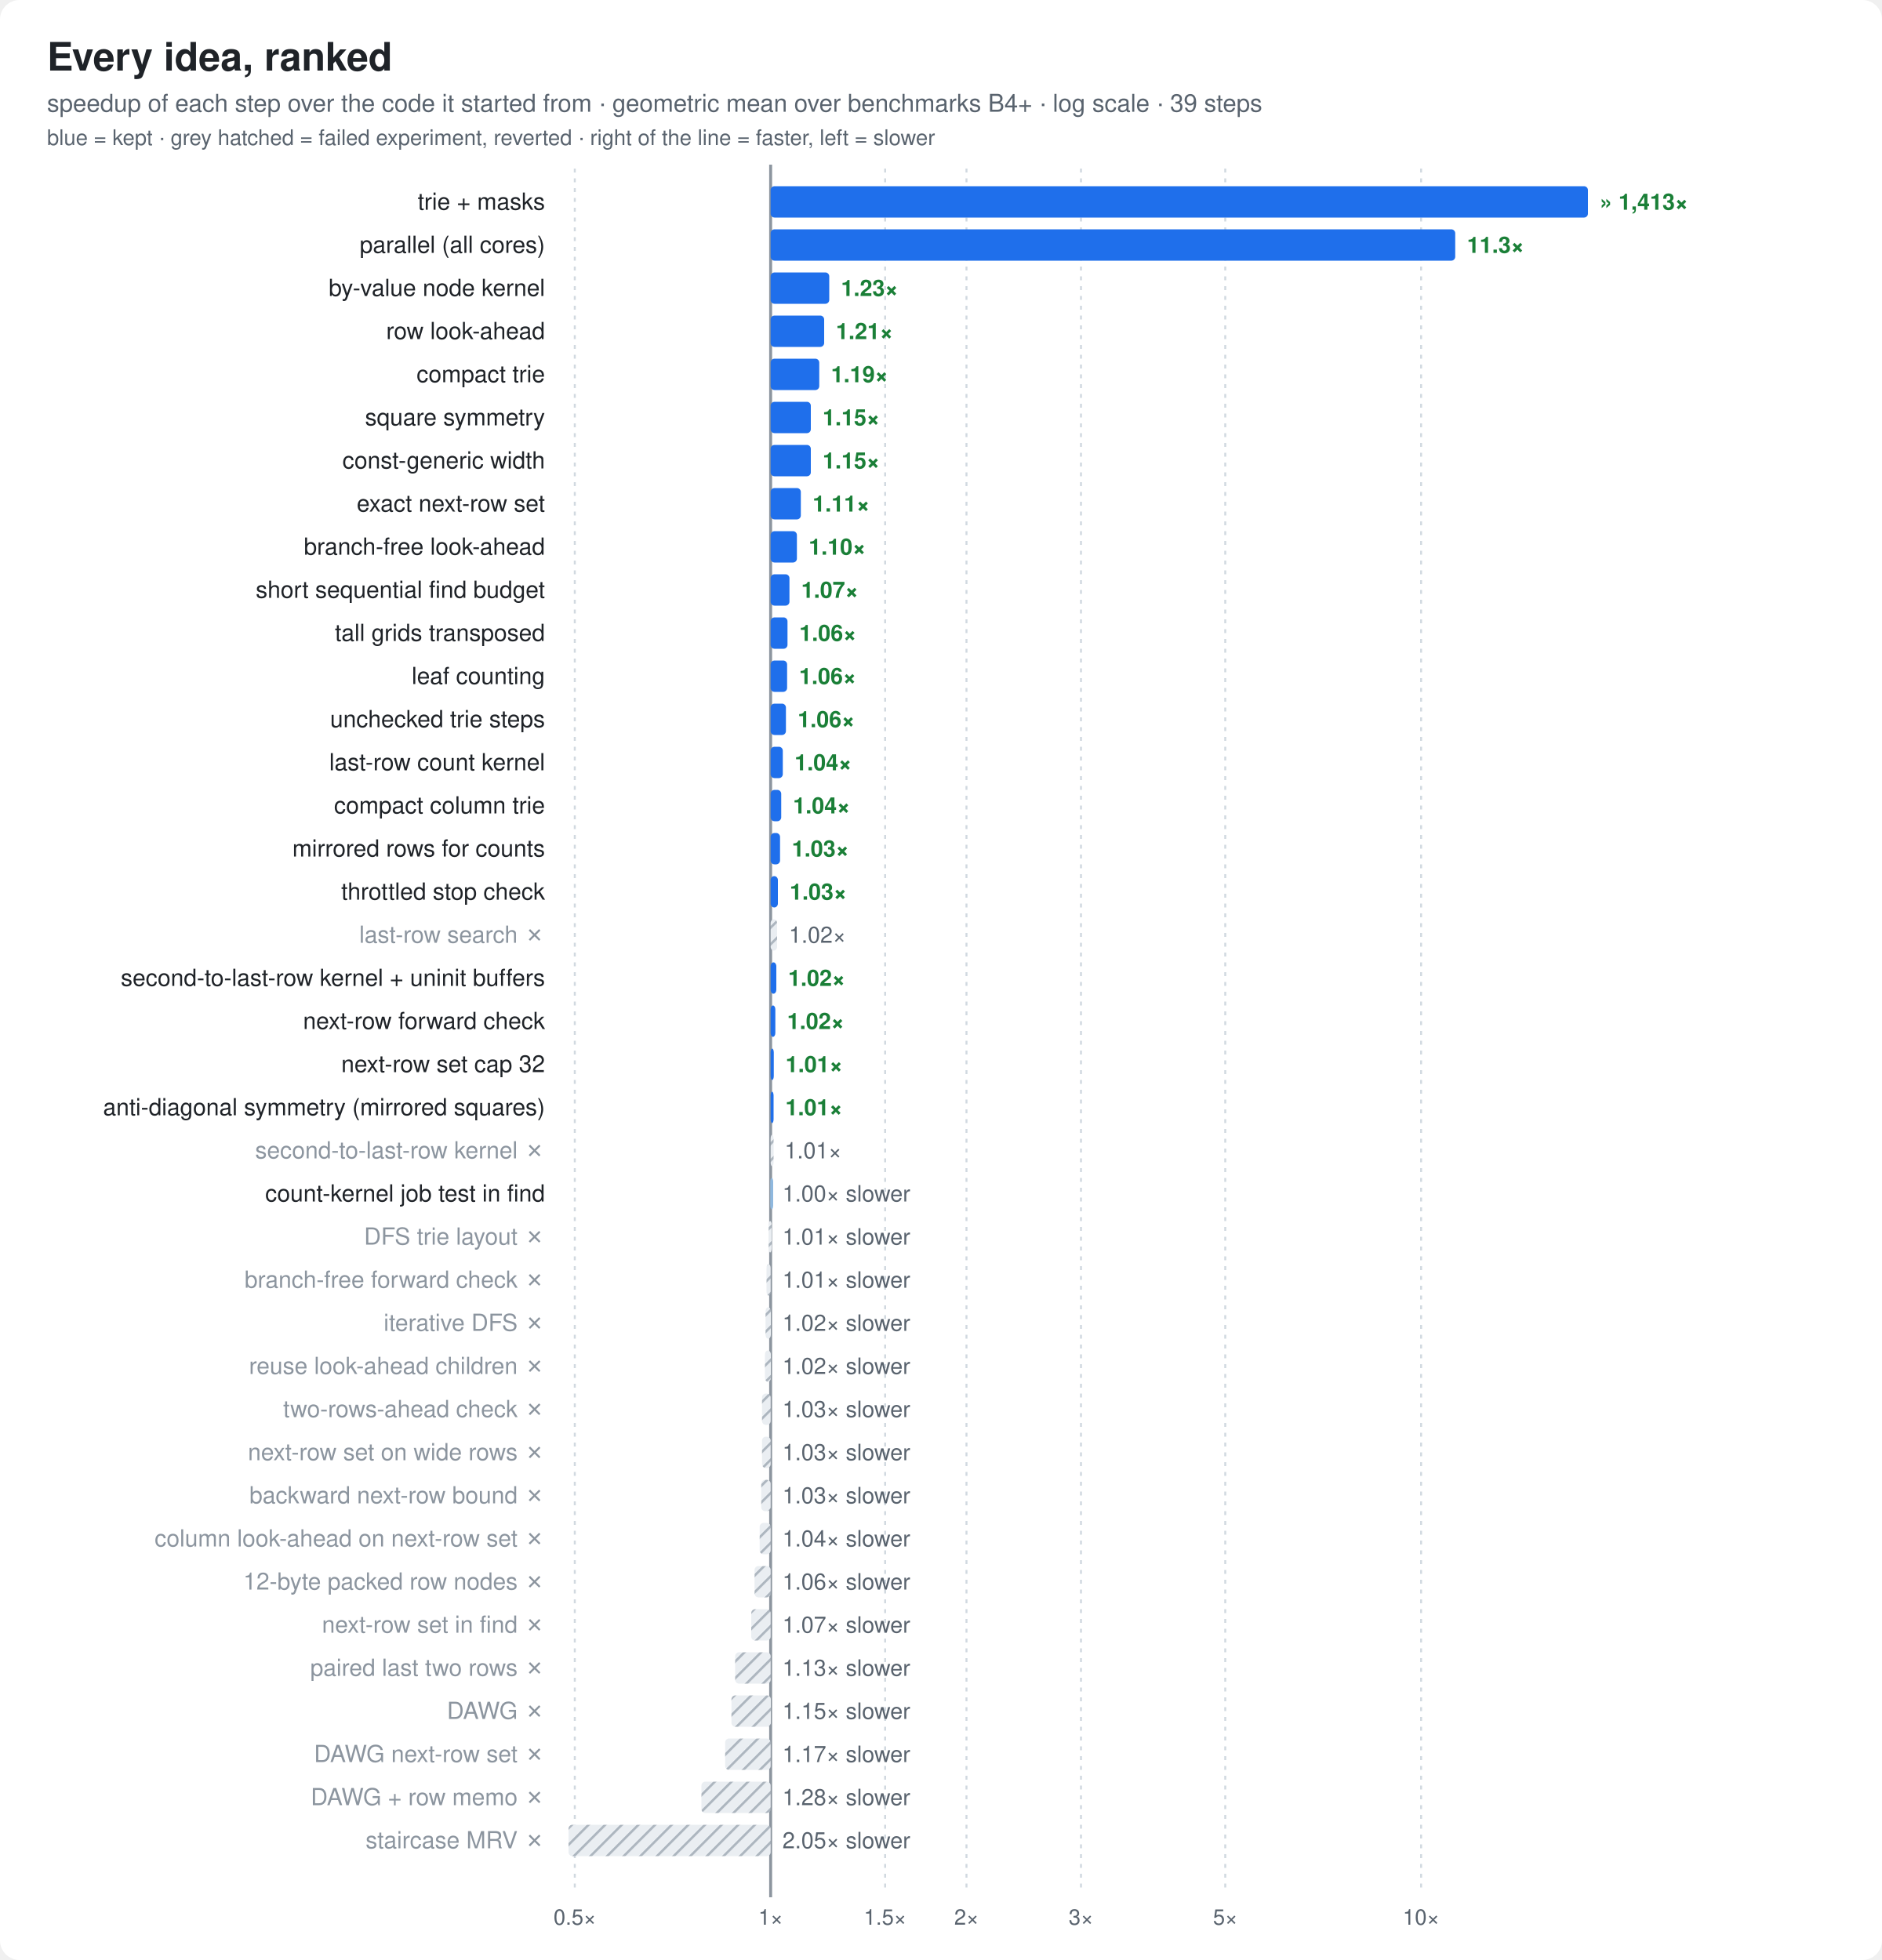
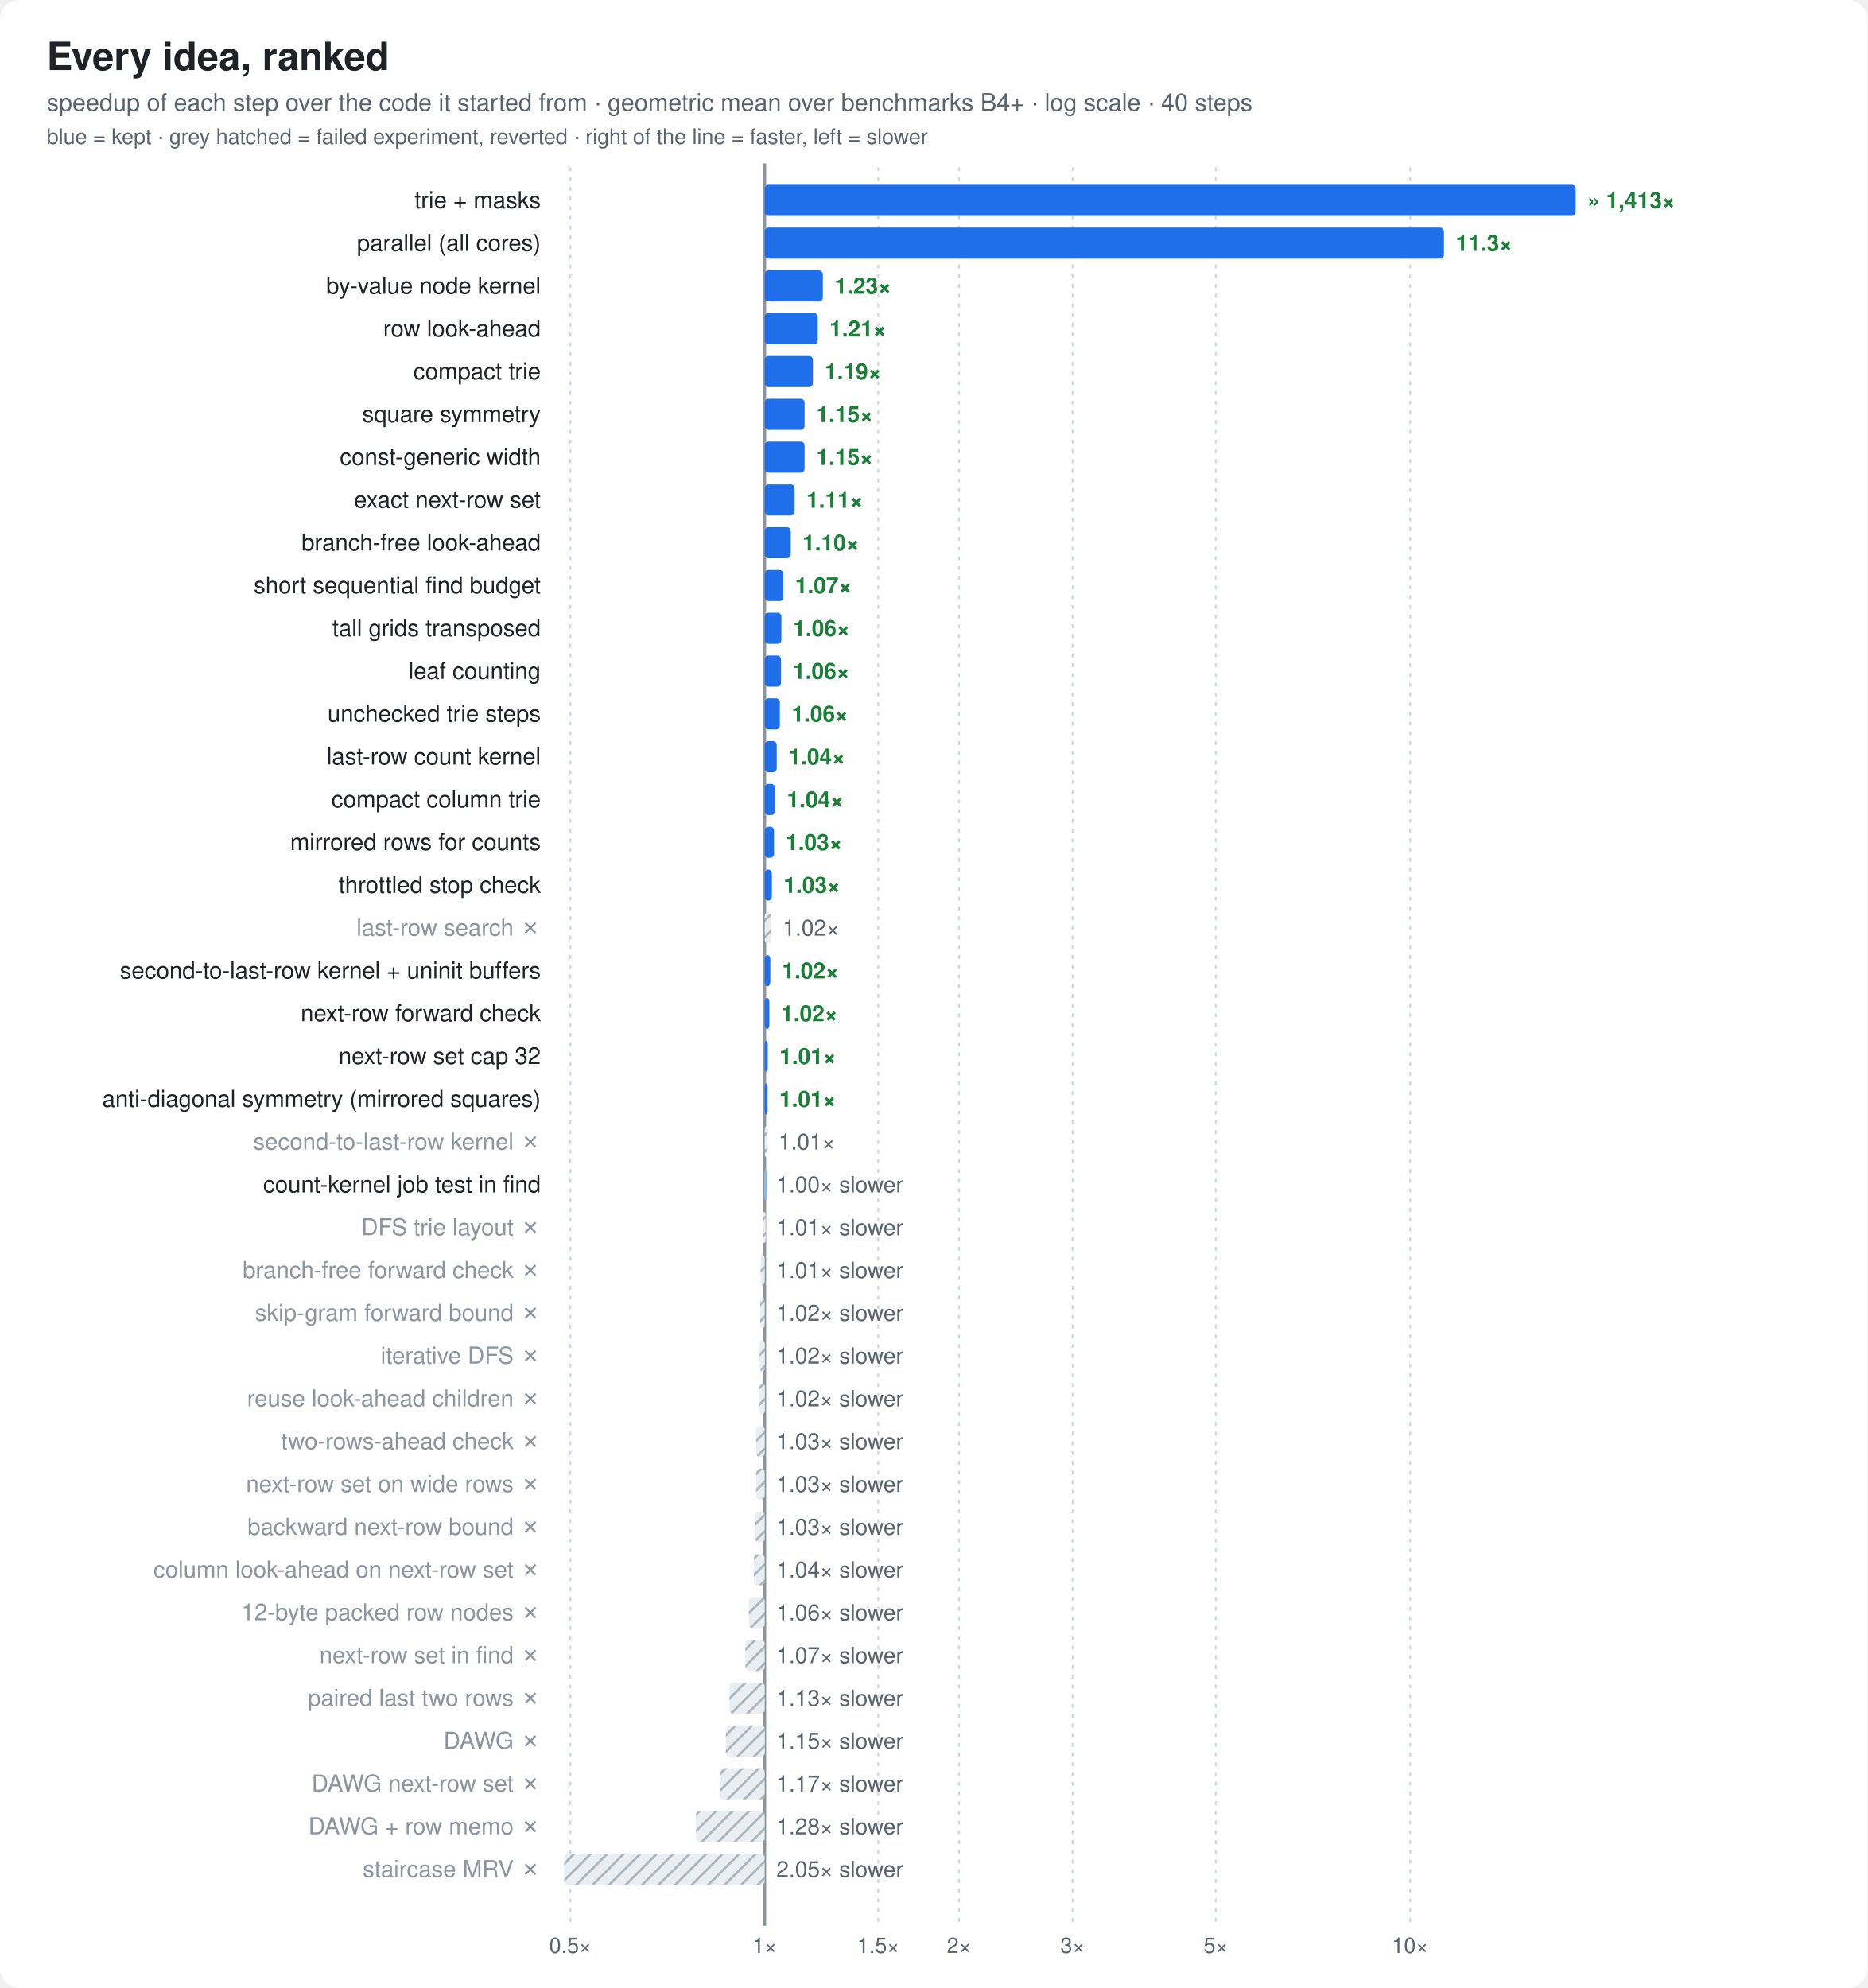
- <svg xmlns="http://www.w3.org/2000/svg" width="960" height="1000" viewBox="0 0 960 1000" font-family="ui-sans-serif,-apple-system,Segoe UI,Helvetica,Arial,sans-serif">
+ <svg xmlns="http://www.w3.org/2000/svg" width="960" height="1022" viewBox="0 0 960 1022" font-family="ui-sans-serif,-apple-system,Segoe UI,Helvetica,Arial,sans-serif">
  <style>
  .bg{fill:#ffffff} .t{fill:#1f2328} .m{fill:#59636e} .g{stroke:#d1d9e0}
  .bar{fill:#8fb8de} .best{fill:#1f6feb} .x{fill:#1a7f37;font-weight:600}
  .fail{fill:url(#hatch)} .hs{stroke:#afb8c1} .hb{fill:#eaeef2} .f{fill:#cf222e;font-weight:600}
  .ft{fill:#8c959f} .cur{fill:#1f6feb;font-weight:700}
  .ln{stroke:#1f6feb;fill:none} .lnf{fill:#1f6feb} .ctx{stroke:#afb8c1;fill:none} .ring{stroke:#ffffff}
  .fx{stroke:#8c959f;fill:none} .area{fill:#1f6feb;fill-opacity:.08} .tile{fill:#f6f8fa;stroke:#d1d9e0}
  .big{fill:#1f6feb;font-weight:800}
  .s2{stroke:#eb6834;fill:none} .s2f{fill:#eb6834} .s3{stroke:#1baf7a;fill:none} .s3f{fill:#1baf7a}
  @media (prefers-color-scheme: dark){
    .s2{stroke:#d95926} .s2f{fill:#d95926} .s3{stroke:#199e70} .s3f{fill:#199e70}
    .bg{fill:#0d1117} .t{fill:#e6edf3} .m{fill:#9198a1} .g{stroke:#30363d}
    .bar{fill:#2f5f8f} .best{fill:#4493f8} .x{fill:#3fb950}
    .hs{stroke:#484f58} .hb{fill:#21262d} .f{fill:#f85149} .ft{fill:#6e7681} .cur{fill:#4493f8}
    .ln{stroke:#4493f8} .lnf{fill:#4493f8} .ctx{stroke:#484f58} .ring{stroke:#0d1117}
    .fx{stroke:#6e7681} .area{fill:#4493f8;fill-opacity:.10} .tile{fill:#161b22;stroke:#30363d} .big{fill:#4493f8}
  }
</style>
  <defs>
    <pattern id="hatch" width="6" height="6" patternUnits="userSpaceOnUse" patternTransform="rotate(45)">
      <rect class="hb" width="6" height="6" />
      <line class="hs" x1="0" y1="0" x2="0" y2="6" stroke-width="2.5" />
    </pattern>
  </defs>
-   <rect class="bg" width="960" height="1000" rx="10" />
+   <rect class="bg" width="960" height="1022" rx="10" />
  <text class="t" x="24" y="36" font-size="20" font-weight="800">Every idea, ranked</text>
-   <text class="m" x="24" y="57" font-size="12.5">speedup of each step over the code it started from · geometric mean over benchmarks B4+ · log scale · 39 steps</text>
+   <text class="m" x="24" y="57" font-size="12.5">speedup of each step over the code it started from · geometric mean over benchmarks B4+ · log scale · 40 steps</text>
  <text class="m" x="24" y="74" font-size="11">blue = kept · grey hatched = failed experiment, reverted · right of the line = faster, left = slower</text>
-   <line class="g" x1="293.2" x2="293.2" y1="86" y2="966" stroke-dasharray="2 3" />
-   <text class="m" x="293.2" y="982" font-size="11" text-anchor="middle">0.5×</text>
-   <line class="g" x1="393.1" x2="393.1" y1="86" y2="966" stroke-dasharray="2 3" />
-   <text class="m" x="393.1" y="982" font-size="11" text-anchor="middle">1×</text>
-   <line class="g" x1="451.5" x2="451.5" y1="86" y2="966" stroke-dasharray="2 3" />
-   <text class="m" x="451.5" y="982" font-size="11" text-anchor="middle">1.5×</text>
-   <line class="g" x1="493.0" x2="493.0" y1="86" y2="966" stroke-dasharray="2 3" />
-   <text class="m" x="493.0" y="982" font-size="11" text-anchor="middle">2×</text>
-   <line class="g" x1="551.4" x2="551.4" y1="86" y2="966" stroke-dasharray="2 3" />
-   <text class="m" x="551.4" y="982" font-size="11" text-anchor="middle">3×</text>
-   <line class="g" x1="625.0" x2="625.0" y1="86" y2="966" stroke-dasharray="2 3" />
-   <text class="m" x="625.0" y="982" font-size="11" text-anchor="middle">5×</text>
-   <line class="g" x1="724.9" x2="724.9" y1="86" y2="966" stroke-dasharray="2 3" />
-   <text class="m" x="724.9" y="982" font-size="11" text-anchor="middle">10×</text>
-   <line class="fx" x1="393.1" x2="393.1" y1="84" y2="968" stroke-width="1.5" />
+   <line class="g" x1="293.2" x2="293.2" y1="86" y2="988" stroke-dasharray="2 3" />
+   <text class="m" x="293.2" y="1004" font-size="11" text-anchor="middle">0.5×</text>
+   <line class="g" x1="393.1" x2="393.1" y1="86" y2="988" stroke-dasharray="2 3" />
+   <text class="m" x="393.1" y="1004" font-size="11" text-anchor="middle">1×</text>
+   <line class="g" x1="451.5" x2="451.5" y1="86" y2="988" stroke-dasharray="2 3" />
+   <text class="m" x="451.5" y="1004" font-size="11" text-anchor="middle">1.5×</text>
+   <line class="g" x1="493.0" x2="493.0" y1="86" y2="988" stroke-dasharray="2 3" />
+   <text class="m" x="493.0" y="1004" font-size="11" text-anchor="middle">2×</text>
+   <line class="g" x1="551.4" x2="551.4" y1="86" y2="988" stroke-dasharray="2 3" />
+   <text class="m" x="551.4" y="1004" font-size="11" text-anchor="middle">3×</text>
+   <line class="g" x1="625.0" x2="625.0" y1="86" y2="988" stroke-dasharray="2 3" />
+   <text class="m" x="625.0" y="1004" font-size="11" text-anchor="middle">5×</text>
+   <line class="g" x1="724.9" x2="724.9" y1="86" y2="988" stroke-dasharray="2 3" />
+   <text class="m" x="724.9" y="1004" font-size="11" text-anchor="middle">10×</text>
+   <line class="fx" x1="393.1" x2="393.1" y1="84" y2="990" stroke-width="1.5" />
  <rect class="best" x="393.1" y="95" width="416.9" height="16" rx="2" />
  <text class="t" x="278" y="107.0" font-size="12" text-anchor="end">trie + masks</text>
  <text class="x" x="816.0" y="107.0" font-size="11.5" text-anchor="start">» 1,413×</text>
  <rect class="best" x="393.1" y="117" width="349.2" height="16" rx="2" />
  <text class="t" x="278" y="129.0" font-size="12" text-anchor="end">parallel (all cores)</text>
  <text class="x" x="748.3" y="129.0" font-size="11.5" text-anchor="start">11.3×</text>
  <rect class="best" x="393.1" y="139" width="29.9" height="16" rx="2" />
  <text class="t" x="278" y="151.0" font-size="12" text-anchor="end">by-value node kernel</text>
  <text class="x" x="429.0" y="151.0" font-size="11.5" text-anchor="start">1.23×</text>
  <rect class="best" x="393.1" y="161" width="27.3" height="16" rx="2" />
  <text class="t" x="278" y="173.0" font-size="12" text-anchor="end">row look-ahead</text>
  <text class="x" x="426.4" y="173.0" font-size="11.5" text-anchor="start">1.21×</text>
  <rect class="best" x="393.1" y="183" width="24.8" height="16" rx="2" />
  <text class="t" x="278" y="195.0" font-size="12" text-anchor="end">compact trie</text>
  <text class="x" x="423.9" y="195.0" font-size="11.5" text-anchor="start">1.19×</text>
  <rect class="best" x="393.1" y="205" width="20.5" height="16" rx="2" />
  <text class="t" x="278" y="217.0" font-size="12" text-anchor="end">square symmetry</text>
  <text class="x" x="419.6" y="217.0" font-size="11.5" text-anchor="start">1.15×</text>
  <rect class="best" x="393.1" y="227" width="20.5" height="16" rx="2" />
  <text class="t" x="278" y="239.0" font-size="12" text-anchor="end">const-generic width</text>
  <text class="x" x="419.6" y="239.0" font-size="11.5" text-anchor="start">1.15×</text>
  <rect class="best" x="393.1" y="249" width="15.4" height="16" rx="2" />
  <text class="t" x="278" y="261.0" font-size="12" text-anchor="end">exact next-row set</text>
  <text class="x" x="414.5" y="261.0" font-size="11.5" text-anchor="start">1.11×</text>
  <rect class="best" x="393.1" y="271" width="13.4" height="16" rx="2" />
  <text class="t" x="278" y="283.0" font-size="12" text-anchor="end">branch-free look-ahead</text>
  <text class="x" x="412.5" y="283.0" font-size="11.5" text-anchor="start">1.10×</text>
  <rect class="best" x="393.1" y="293" width="9.6" height="16" rx="2" />
  <text class="t" x="278" y="305.0" font-size="12" text-anchor="end">short sequential find budget</text>
  <text class="x" x="408.7" y="305.0" font-size="11.5" text-anchor="start">1.07×</text>
  <rect class="best" x="393.1" y="315" width="8.6" height="16" rx="2" />
  <text class="t" x="278" y="327.0" font-size="12" text-anchor="end">tall grids transposed</text>
  <text class="x" x="407.7" y="327.0" font-size="11.5" text-anchor="start">1.06×</text>
  <rect class="best" x="393.1" y="337" width="8.4" height="16" rx="2" />
  <text class="t" x="278" y="349.0" font-size="12" text-anchor="end">leaf counting</text>
  <text class="x" x="407.6" y="349.0" font-size="11.5" text-anchor="start">1.06×</text>
  <rect class="best" x="393.1" y="359" width="7.8" height="16" rx="2" />
  <text class="t" x="278" y="371.0" font-size="12" text-anchor="end">unchecked trie steps</text>
  <text class="x" x="406.9" y="371.0" font-size="11.5" text-anchor="start">1.06×</text>
  <rect class="best" x="393.1" y="381" width="6.2" height="16" rx="2" />
  <text class="t" x="278" y="393.0" font-size="12" text-anchor="end">last-row count kernel</text>
  <text class="x" x="405.3" y="393.0" font-size="11.5" text-anchor="start">1.04×</text>
  <rect class="best" x="393.1" y="403" width="5.4" height="16" rx="2" />
  <text class="t" x="278" y="415.0" font-size="12" text-anchor="end">compact column trie</text>
  <text class="x" x="404.5" y="415.0" font-size="11.5" text-anchor="start">1.04×</text>
  <rect class="best" x="393.1" y="425" width="4.8" height="16" rx="2" />
  <text class="t" x="278" y="437.0" font-size="12" text-anchor="end">mirrored rows for counts</text>
  <text class="x" x="403.9" y="437.0" font-size="11.5" text-anchor="start">1.03×</text>
  <rect class="best" x="393.1" y="447" width="3.7" height="16" rx="2" />
  <text class="t" x="278" y="459.0" font-size="12" text-anchor="end">throttled stop check</text>
  <text class="x" x="402.8" y="459.0" font-size="11.5" text-anchor="start">1.03×</text>
  <rect class="fail" x="393.1" y="469" width="3.3" height="16" rx="2" />
  <text class="ft" x="278" y="481.0" font-size="12" text-anchor="end">last-row search ✗</text>
  <text class="m" x="402.4" y="481.0" font-size="11.5" text-anchor="start">1.02×</text>
  <rect class="best" x="393.1" y="491" width="2.9" height="16" rx="2" />
  <text class="t" x="278" y="503.0" font-size="12" text-anchor="end">second-to-last-row kernel + uninit buffers</text>
  <text class="x" x="402.0" y="503.0" font-size="11.5" text-anchor="start">1.02×</text>
  <rect class="best" x="393.1" y="513" width="2.4" height="16" rx="2" />
  <text class="t" x="278" y="525.0" font-size="12" text-anchor="end">next-row forward check</text>
  <text class="x" x="401.5" y="525.0" font-size="11.5" text-anchor="start">1.02×</text>
  <rect class="best" x="393.1" y="535" width="1.6" height="16" rx="2" />
  <text class="t" x="278" y="547.0" font-size="12" text-anchor="end">next-row set cap 32</text>
  <text class="x" x="400.7" y="547.0" font-size="11.5" text-anchor="start">1.01×</text>
  <rect class="best" x="393.1" y="557" width="1.5" height="16" rx="2" />
  <text class="t" x="278" y="569.0" font-size="12" text-anchor="end">anti-diagonal symmetry (mirrored squares)</text>
  <text class="x" x="400.6" y="569.0" font-size="11.5" text-anchor="start">1.01×</text>
  <rect class="fail" x="393.1" y="579" width="1.5" height="16" rx="2" />
  <text class="ft" x="278" y="591.0" font-size="12" text-anchor="end">second-to-last-row kernel ✗</text>
  <text class="m" x="400.2" y="591.0" font-size="11.5" text-anchor="start">1.01×</text>
  <rect class="bar" x="392.9" y="601" width="1.5" height="16" rx="2" />
  <text class="t" x="278" y="613.0" font-size="12" text-anchor="end">count-kernel job test in find</text>
  <text class="m" x="399.1" y="613.0" font-size="11.5" text-anchor="start">1.00× slower</text>
  <rect class="fail" x="392.1" y="623" width="1.5" height="16" rx="2" />
  <text class="ft" x="278" y="635.0" font-size="12" text-anchor="end">DFS trie layout ✗</text>
  <text class="m" x="399.1" y="635.0" font-size="11.5" text-anchor="start">1.01× slower</text>
  <rect class="fail" x="391.0" y="645" width="2.1" height="16" rx="2" />
  <text class="ft" x="278" y="657.0" font-size="12" text-anchor="end">branch-free forward check ✗</text>
  <text class="m" x="399.1" y="657.0" font-size="11.5" text-anchor="start">1.01× slower</text>
-   <rect class="fail" x="390.5" y="667" width="2.7" height="16" rx="2" />
-   <text class="ft" x="278" y="679.0" font-size="12" text-anchor="end">iterative DFS ✗</text>
+   <rect class="fail" x="390.8" y="667" width="2.3" height="16" rx="2" />
+   <text class="ft" x="278" y="679.0" font-size="12" text-anchor="end">skip-gram forward bound ✗</text>
  <text class="m" x="399.1" y="679.0" font-size="11.5" text-anchor="start">1.02× slower</text>
-   <rect class="fail" x="390.2" y="689" width="3.0" height="16" rx="2" />
-   <text class="ft" x="278" y="701.0" font-size="12" text-anchor="end">reuse look-ahead children ✗</text>
+   <rect class="fail" x="390.5" y="689" width="2.7" height="16" rx="2" />
+   <text class="ft" x="278" y="701.0" font-size="12" text-anchor="end">iterative DFS ✗</text>
  <text class="m" x="399.1" y="701.0" font-size="11.5" text-anchor="start">1.02× slower</text>
-   <rect class="fail" x="388.7" y="711" width="4.4" height="16" rx="2" />
-   <text class="ft" x="278" y="723.0" font-size="12" text-anchor="end">two-rows-ahead check ✗</text>
-   <text class="m" x="399.1" y="723.0" font-size="11.5" text-anchor="start">1.03× slower</text>
+   <rect class="fail" x="390.2" y="711" width="3.0" height="16" rx="2" />
+   <text class="ft" x="278" y="723.0" font-size="12" text-anchor="end">reuse look-ahead children ✗</text>
+   <text class="m" x="399.1" y="723.0" font-size="11.5" text-anchor="start">1.02× slower</text>
  <rect class="fail" x="388.7" y="733" width="4.4" height="16" rx="2" />
-   <text class="ft" x="278" y="745.0" font-size="12" text-anchor="end">next-row set on wide rows ✗</text>
+   <text class="ft" x="278" y="745.0" font-size="12" text-anchor="end">two-rows-ahead check ✗</text>
  <text class="m" x="399.1" y="745.0" font-size="11.5" text-anchor="start">1.03× slower</text>
-   <rect class="fail" x="388.3" y="755" width="4.8" height="16" rx="2" />
-   <text class="ft" x="278" y="767.0" font-size="12" text-anchor="end">backward next-row bound ✗</text>
+   <rect class="fail" x="388.7" y="755" width="4.4" height="16" rx="2" />
+   <text class="ft" x="278" y="767.0" font-size="12" text-anchor="end">next-row set on wide rows ✗</text>
  <text class="m" x="399.1" y="767.0" font-size="11.5" text-anchor="start">1.03× slower</text>
-   <rect class="fail" x="387.5" y="777" width="5.6" height="16" rx="2" />
-   <text class="ft" x="278" y="789.0" font-size="12" text-anchor="end">column look-ahead on next-row set ✗</text>
-   <text class="m" x="399.1" y="789.0" font-size="11.5" text-anchor="start">1.04× slower</text>
-   <rect class="fail" x="384.9" y="799" width="8.2" height="16" rx="2" />
-   <text class="ft" x="278" y="811.0" font-size="12" text-anchor="end">12-byte packed row nodes ✗</text>
-   <text class="m" x="399.1" y="811.0" font-size="11.5" text-anchor="start">1.06× slower</text>
-   <rect class="fail" x="383.2" y="821" width="9.9" height="16" rx="2" />
-   <text class="ft" x="278" y="833.0" font-size="12" text-anchor="end">next-row set in find ✗</text>
-   <text class="m" x="399.1" y="833.0" font-size="11.5" text-anchor="start">1.07× slower</text>
-   <rect class="fail" x="375.0" y="843" width="18.1" height="16" rx="2" />
-   <text class="ft" x="278" y="855.0" font-size="12" text-anchor="end">paired last two rows ✗</text>
-   <text class="m" x="399.1" y="855.0" font-size="11.5" text-anchor="start">1.13× slower</text>
-   <rect class="fail" x="373.1" y="865" width="20.1" height="16" rx="2" />
-   <text class="ft" x="278" y="877.0" font-size="12" text-anchor="end">DAWG ✗</text>
-   <text class="m" x="399.1" y="877.0" font-size="11.5" text-anchor="start">1.15× slower</text>
-   <rect class="fail" x="369.9" y="887" width="23.2" height="16" rx="2" />
-   <text class="ft" x="278" y="899.0" font-size="12" text-anchor="end">DAWG next-row set ✗</text>
-   <text class="m" x="399.1" y="899.0" font-size="11.5" text-anchor="start">1.17× slower</text>
-   <rect class="fail" x="357.8" y="909" width="35.3" height="16" rx="2" />
-   <text class="ft" x="278" y="921.0" font-size="12" text-anchor="end">DAWG + row memo ✗</text>
-   <text class="m" x="399.1" y="921.0" font-size="11.5" text-anchor="start">1.28× slower</text>
-   <rect class="fail" x="290.0" y="931" width="103.1" height="16" rx="2" />
-   <text class="ft" x="278" y="943.0" font-size="12" text-anchor="end">staircase MRV ✗</text>
-   <text class="m" x="399.1" y="943.0" font-size="11.5" text-anchor="start">2.05× slower</text>
+   <rect class="fail" x="388.3" y="777" width="4.8" height="16" rx="2" />
+   <text class="ft" x="278" y="789.0" font-size="12" text-anchor="end">backward next-row bound ✗</text>
+   <text class="m" x="399.1" y="789.0" font-size="11.5" text-anchor="start">1.03× slower</text>
+   <rect class="fail" x="387.5" y="799" width="5.6" height="16" rx="2" />
+   <text class="ft" x="278" y="811.0" font-size="12" text-anchor="end">column look-ahead on next-row set ✗</text>
+   <text class="m" x="399.1" y="811.0" font-size="11.5" text-anchor="start">1.04× slower</text>
+   <rect class="fail" x="384.9" y="821" width="8.2" height="16" rx="2" />
+   <text class="ft" x="278" y="833.0" font-size="12" text-anchor="end">12-byte packed row nodes ✗</text>
+   <text class="m" x="399.1" y="833.0" font-size="11.5" text-anchor="start">1.06× slower</text>
+   <rect class="fail" x="383.2" y="843" width="9.9" height="16" rx="2" />
+   <text class="ft" x="278" y="855.0" font-size="12" text-anchor="end">next-row set in find ✗</text>
+   <text class="m" x="399.1" y="855.0" font-size="11.5" text-anchor="start">1.07× slower</text>
+   <rect class="fail" x="375.0" y="865" width="18.1" height="16" rx="2" />
+   <text class="ft" x="278" y="877.0" font-size="12" text-anchor="end">paired last two rows ✗</text>
+   <text class="m" x="399.1" y="877.0" font-size="11.5" text-anchor="start">1.13× slower</text>
+   <rect class="fail" x="373.1" y="887" width="20.1" height="16" rx="2" />
+   <text class="ft" x="278" y="899.0" font-size="12" text-anchor="end">DAWG ✗</text>
+   <text class="m" x="399.1" y="899.0" font-size="11.5" text-anchor="start">1.15× slower</text>
+   <rect class="fail" x="369.9" y="909" width="23.2" height="16" rx="2" />
+   <text class="ft" x="278" y="921.0" font-size="12" text-anchor="end">DAWG next-row set ✗</text>
+   <text class="m" x="399.1" y="921.0" font-size="11.5" text-anchor="start">1.17× slower</text>
+   <rect class="fail" x="357.8" y="931" width="35.3" height="16" rx="2" />
+   <text class="ft" x="278" y="943.0" font-size="12" text-anchor="end">DAWG + row memo ✗</text>
+   <text class="m" x="399.1" y="943.0" font-size="11.5" text-anchor="start">1.28× slower</text>
+   <rect class="fail" x="290.0" y="953" width="103.1" height="16" rx="2" />
+   <text class="ft" x="278" y="965.0" font-size="12" text-anchor="end">staircase MRV ✗</text>
+   <text class="m" x="399.1" y="965.0" font-size="11.5" text-anchor="start">2.05× slower</text>
</svg>
